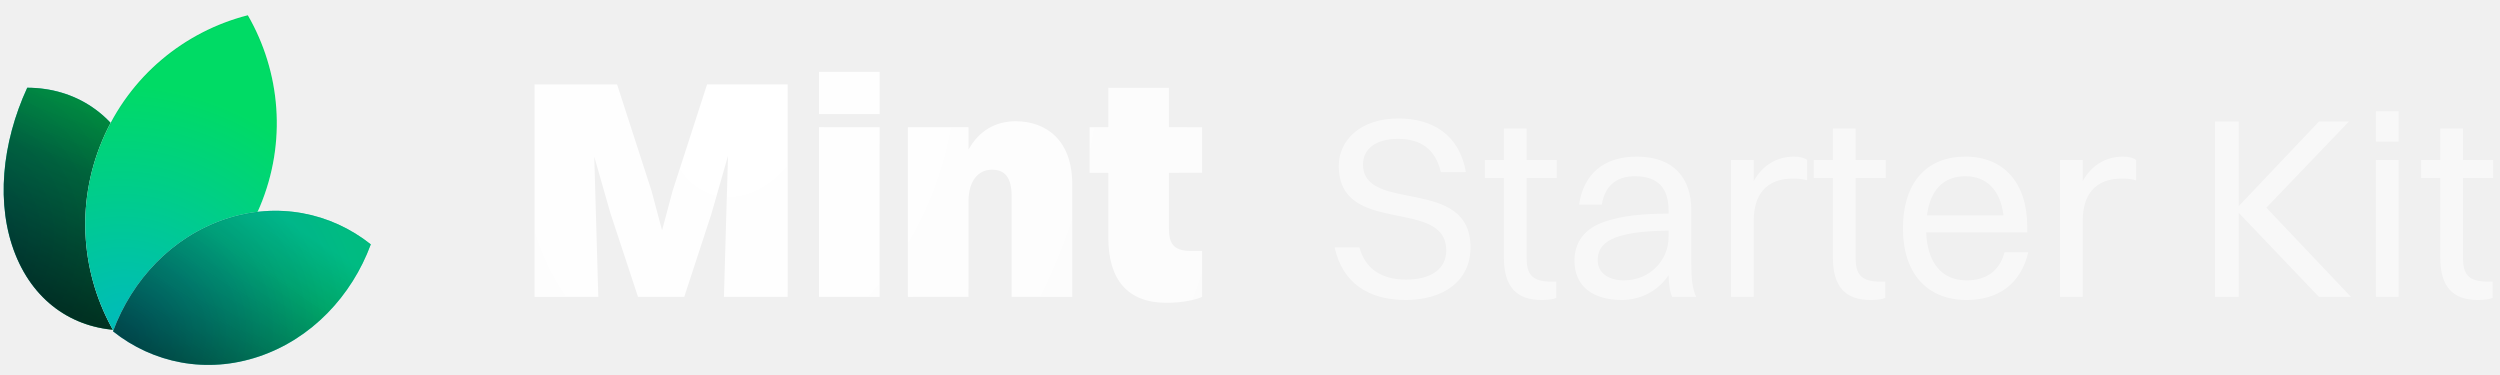
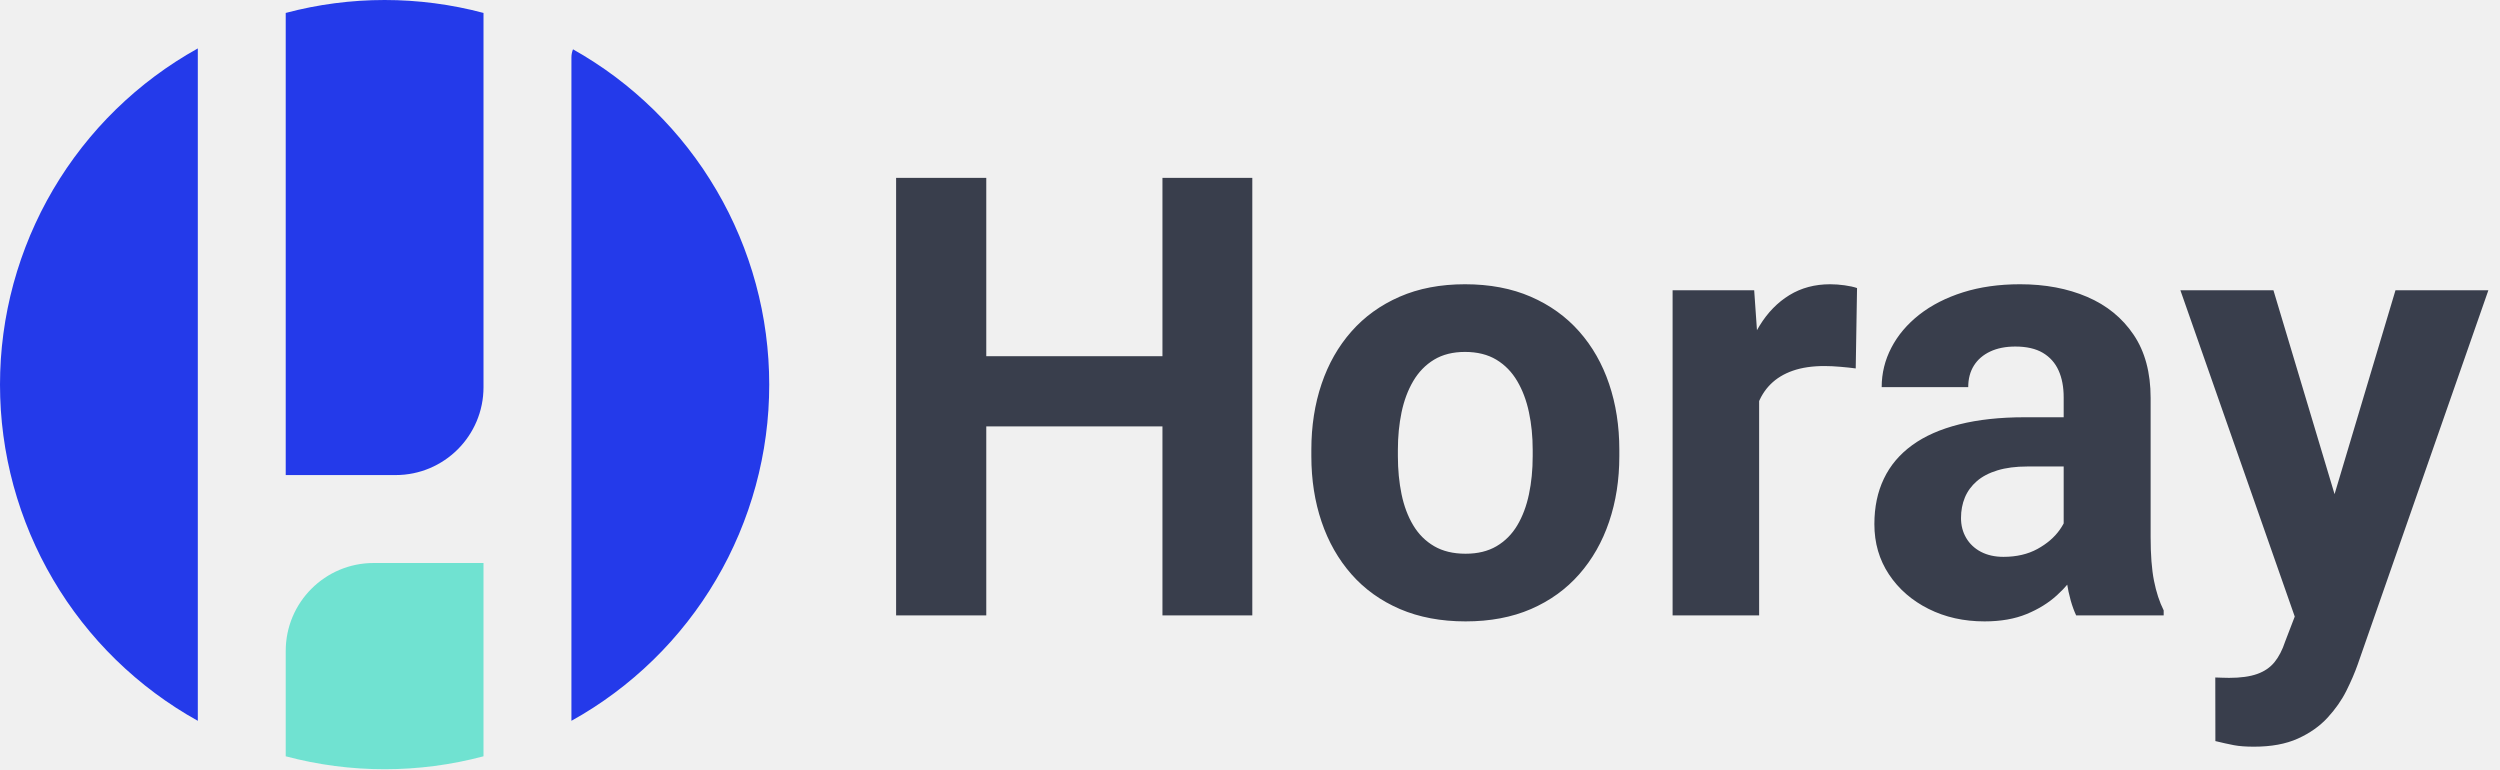
- <svg xmlns="http://www.w3.org/2000/svg" width="160" height="24" viewBox="0 0 160 24" fill="none">
-   <path d="M7.953 21.139C4.896 21.13 2.255 19.458 0.987 16.29C-0.28 13.121 0.109 9.163 1.744 5.615C4.801 5.624 7.442 7.296 8.71 10.465C9.977 13.633 9.588 17.591 7.953 21.139Z" fill="white" />
-   <path d="M7.953 21.139C4.896 21.13 2.255 19.458 0.987 16.29C-0.28 13.121 0.109 9.163 1.744 5.615C4.801 5.624 7.442 7.296 8.71 10.465C9.977 13.633 9.588 17.591 7.953 21.139Z" fill="url(#paint0_radial_115_109)" />
-   <path d="M7.953 21.139C4.896 21.13 2.255 19.458 0.987 16.29C-0.28 13.121 0.109 9.163 1.744 5.615C4.801 5.624 7.442 7.296 8.71 10.465C9.977 13.633 9.588 17.591 7.953 21.139Z" fill="black" fill-opacity="0.5" style="mix-blend-mode:hard-light" />
-   <path d="M7.953 21.139C4.896 21.13 2.255 19.458 0.987 16.29C-0.28 13.121 0.109 9.163 1.744 5.615C4.801 5.624 7.442 7.296 8.71 10.465C9.977 13.633 9.588 17.591 7.953 21.139Z" fill="url(#paint1_linear_115_109)" fill-opacity="0.5" style="mix-blend-mode:hard-light" />
-   <path d="M7.935 21.111C4.897 21.096 2.274 19.431 1.013 16.279C-0.248 13.124 0.136 9.182 1.762 5.643C4.8 5.659 7.423 7.324 8.684 10.476C9.945 13.63 9.561 17.572 7.935 21.111Z" stroke="url(#paint2_linear_115_109)" stroke-opacity="0.05" stroke-width="0.056" />
-   <path d="M7.31 21.257C11.354 20.221 14.884 17.375 16.628 13.236C18.373 9.097 17.945 4.587 15.86 0.976C11.816 2.012 8.287 4.858 6.542 8.998C4.797 13.137 5.225 17.646 7.31 21.257Z" fill="white" />
-   <path d="M7.31 21.257C11.354 20.221 14.884 17.375 16.628 13.236C18.373 9.097 17.945 4.587 15.86 0.976C11.816 2.012 8.287 4.858 6.542 8.998C4.797 13.137 5.225 17.646 7.31 21.257Z" fill="url(#paint3_radial_115_109)" />
-   <path d="M16.602 13.225C14.864 17.349 11.351 20.187 7.324 21.225C5.253 17.624 4.829 13.132 6.568 9.009C8.306 4.885 11.819 2.047 15.846 1.009C17.918 4.61 18.341 9.101 16.602 13.225Z" stroke="url(#paint4_linear_115_109)" stroke-opacity="0.05" stroke-width="0.056" />
-   <path d="M7.234 21.207C9.789 23.237 13.21 23.951 16.577 22.814C19.944 21.677 22.506 18.945 23.73 15.638C21.175 13.608 17.754 12.894 14.387 14.031C11.02 15.168 8.458 17.901 7.234 21.207Z" fill="white" />
-   <path d="M7.234 21.207C9.789 23.237 13.21 23.951 16.577 22.814C19.944 21.677 22.506 18.945 23.73 15.638C21.175 13.608 17.754 12.894 14.387 14.031C11.02 15.168 8.458 17.901 7.234 21.207Z" fill="url(#paint5_radial_115_109)" />
-   <path d="M7.234 21.207C9.789 23.237 13.21 23.951 16.577 22.814C19.944 21.677 22.506 18.945 23.73 15.638C21.175 13.608 17.754 12.894 14.387 14.031C11.02 15.168 8.458 17.901 7.234 21.207Z" fill="black" fill-opacity="0.2" style="mix-blend-mode:hard-light" />
-   <path d="M7.234 21.207C9.789 23.237 13.21 23.951 16.577 22.814C19.944 21.677 22.506 18.945 23.73 15.638C21.175 13.608 17.754 12.894 14.387 14.031C11.02 15.168 8.458 17.901 7.234 21.207Z" fill="url(#paint6_linear_115_109)" fill-opacity="0.5" style="mix-blend-mode:hard-light" />
-   <path d="M16.568 22.787C13.218 23.918 9.814 23.212 7.267 21.198C8.492 17.907 11.044 15.189 14.396 14.058C17.747 12.927 21.15 13.633 23.697 15.648C22.472 18.938 19.92 21.656 16.568 22.787Z" stroke="url(#paint7_linear_115_109)" stroke-opacity="0.05" stroke-width="0.056" />
-   <path d="M34.212 19V5.4H39.492L41.692 12.2L42.372 14.74L43.052 12.2L45.252 5.4H50.412V19H46.332L46.592 9.98L45.532 13.68L43.792 19H40.832L39.052 13.6L38.032 10.02L38.292 19H34.212ZM52.416 7.3V4.6H56.295V7.3H52.416ZM52.416 19V8.14H56.295V19H52.416ZM58.104 19V8.14H61.984V9.58C62.664 8.34 63.744 7.76 65.004 7.76C66.964 7.76 68.624 8.98 68.624 11.78V19H64.744V12.56C64.744 11.34 64.304 10.86 63.484 10.86C62.604 10.86 61.984 11.58 61.984 12.88V19H58.104ZM70.933 15.22V11.06H69.733V8.14H70.933V5.62H74.813V8.14H76.933V11.06H74.813V14.6C74.813 15.5 75.033 16.06 76.213 16.06H76.933V19C76.493 19.2 75.673 19.38 74.653 19.38C72.153 19.38 70.933 17.88 70.933 15.22Z" fill="url(#paint8_radial_115_109)" />
-   <path d="M87.232 10.519C87.232 13.687 94.112 11.229 94.112 15.832C94.112 17.994 92.364 19.198 89.971 19.198C87.562 19.198 85.912 18.093 85.417 15.832H87.001C87.364 17.169 88.371 17.895 89.987 17.895C91.671 17.895 92.561 17.152 92.561 16.03C92.561 12.598 85.681 15.155 85.681 10.618C85.681 9.001 87.034 7.582 89.509 7.582C91.671 7.582 93.403 8.621 93.816 11.014H92.215C91.868 9.529 90.912 8.886 89.476 8.886C88.057 8.886 87.232 9.529 87.232 10.519ZM96.25 16.476V11.393H95.029V10.239H96.25V8.226H97.702V10.239H99.632V11.393H97.702V16.476C97.702 17.532 98.015 18.026 99.302 18.026H99.599V19.066C99.434 19.148 99.071 19.198 98.659 19.198C97.025 19.198 96.25 18.323 96.25 16.476ZM102.516 13.093H101.064C101.345 11.162 102.615 10.024 104.76 10.024C107.103 10.024 108.242 11.393 108.242 13.44V16.888C108.242 17.895 108.324 18.521 108.555 19H107.021C106.856 18.654 106.806 18.142 106.79 17.614C106.047 18.72 104.859 19.198 103.803 19.198C101.988 19.198 100.767 18.357 100.767 16.69C100.767 15.486 101.427 14.611 102.714 14.182C103.902 13.786 105.107 13.687 106.79 13.671V13.473C106.79 12.053 106.13 11.278 104.628 11.278C103.374 11.278 102.698 11.971 102.516 13.093ZM102.252 16.657C102.252 17.465 102.929 17.944 103.952 17.944C105.569 17.944 106.79 16.674 106.79 15.172V14.759C103.061 14.793 102.252 15.585 102.252 16.657ZM110.787 19V10.239H112.239V11.591C112.833 10.519 113.774 10.024 114.83 10.024C115.176 10.024 115.49 10.107 115.655 10.239V11.542C115.407 11.46 115.094 11.427 114.747 11.427C112.998 11.427 112.239 12.515 112.239 14.1V19H110.787ZM117.305 16.476V11.393H116.084V10.239H117.305V8.226H118.757V10.239H120.688V11.393H118.757V16.476C118.757 17.532 119.071 18.026 120.358 18.026H120.655V19.066C120.49 19.148 120.127 19.198 119.714 19.198C118.081 19.198 117.305 18.323 117.305 16.476ZM129.809 16.145C129.33 18.192 127.862 19.198 125.865 19.198C123.324 19.198 121.79 17.482 121.79 14.627C121.79 11.658 123.324 10.024 125.783 10.024C128.258 10.024 129.743 11.723 129.743 14.512V14.875H123.275C123.357 16.838 124.281 17.944 125.865 17.944C127.103 17.944 127.977 17.35 128.291 16.145H129.809ZM125.783 11.278C124.38 11.278 123.539 12.152 123.324 13.786H128.225C128.027 12.169 127.152 11.278 125.783 11.278ZM131.843 19V10.239H133.295V11.591C133.889 10.519 134.829 10.024 135.885 10.024C136.232 10.024 136.545 10.107 136.71 10.239V11.542C136.463 11.46 136.149 11.427 135.803 11.427C134.054 11.427 133.295 12.515 133.295 14.1V19H131.843ZM141.763 19V7.78H143.281V13.192L148.413 7.78H150.327L145.047 13.291L150.459 19H148.413L143.281 13.621V19H141.763ZM152.06 9.067V7.12H153.512V9.067H152.06ZM152.06 19V10.239H153.512V19H152.06ZM156.178 16.476V11.393H154.957V10.239H156.178V8.226H157.63V10.239H159.56V11.393H157.63V16.476C157.63 17.532 157.943 18.026 159.23 18.026H159.527V19.066C159.362 19.148 158.999 19.198 158.587 19.198C156.953 19.198 156.178 18.323 156.178 16.476Z" fill="white" fill-opacity="0.55" />
+ <svg xmlns="http://www.w3.org/2000/svg" width="104" height="32" viewBox="0 0 104 32" fill="none">
+   <g clipPath="url(#clip0_5_30)">
+     <path d="M49.42 14.818V17.738H39.917V14.818H49.42ZM41.029 7.4V25.6H37.278V7.4H41.029ZM52.096 7.4V25.6H48.358V7.4H52.096ZM54.552 18.979V18.708C54.552 17.722 54.694 16.81 54.977 15.973C55.26 15.135 55.674 14.408 56.219 13.79C56.763 13.172 57.432 12.69 58.224 12.344C59.016 11.998 59.923 11.825 60.944 11.825C61.972 11.825 62.885 11.998 63.682 12.344C64.478 12.69 65.149 13.172 65.695 13.79C66.241 14.408 66.656 15.135 66.939 15.973C67.222 16.81 67.364 17.722 67.364 18.708V18.979C67.364 19.96 67.222 20.868 66.939 21.704C66.656 22.54 66.241 23.269 65.695 23.89C65.149 24.511 64.481 24.992 63.69 25.336C62.899 25.678 61.992 25.85 60.968 25.85C59.945 25.85 59.034 25.678 58.236 25.336C57.439 24.992 56.767 24.511 56.221 23.89C55.675 23.269 55.26 22.54 54.977 21.704C54.694 20.868 54.552 19.96 54.552 18.979ZM58.152 18.708V18.979C58.152 19.541 58.203 20.068 58.304 20.559C58.406 21.051 58.568 21.482 58.79 21.852C59.012 22.223 59.303 22.513 59.662 22.722C60.021 22.931 60.457 23.035 60.968 23.035C61.472 23.035 61.901 22.931 62.256 22.722C62.611 22.513 62.899 22.223 63.12 21.852C63.34 21.482 63.502 21.051 63.605 20.559C63.709 20.068 63.76 19.541 63.76 18.979V18.708C63.76 18.16 63.709 17.642 63.605 17.154C63.502 16.665 63.34 16.232 63.117 15.854C62.895 15.476 62.606 15.179 62.248 14.963C61.89 14.748 61.455 14.64 60.944 14.64C60.44 14.64 60.011 14.748 59.656 14.963C59.301 15.179 59.012 15.476 58.79 15.854C58.568 16.232 58.406 16.665 58.304 17.154C58.203 17.642 58.152 18.16 58.152 18.708ZM73.18 15.03V25.6H69.58V12.075H72.974L73.18 15.03ZM77.253 11.983L77.198 15.327C77.023 15.303 76.812 15.28 76.565 15.259C76.318 15.238 76.095 15.227 75.895 15.227C75.39 15.227 74.952 15.292 74.58 15.422C74.208 15.552 73.899 15.74 73.653 15.987C73.406 16.233 73.221 16.536 73.098 16.895C72.975 17.253 72.909 17.662 72.898 18.12L72.172 17.902C72.172 17.023 72.259 16.215 72.433 15.479C72.606 14.742 72.861 14.1 73.197 13.552C73.533 13.003 73.948 12.578 74.44 12.277C74.932 11.976 75.497 11.825 76.135 11.825C76.33 11.825 76.531 11.84 76.739 11.869C76.948 11.898 77.119 11.936 77.253 11.983ZM85.849 22.551V16.528C85.849 16.097 85.778 15.724 85.636 15.41C85.494 15.096 85.276 14.852 84.981 14.677C84.685 14.503 84.304 14.416 83.837 14.416C83.435 14.416 83.087 14.485 82.793 14.623C82.5 14.761 82.274 14.955 82.115 15.207C81.957 15.459 81.878 15.758 81.878 16.105H78.278C78.278 15.525 78.413 14.977 78.683 14.46C78.952 13.942 79.34 13.485 79.844 13.089C80.349 12.694 80.955 12.384 81.663 12.16C82.371 11.937 83.161 11.825 84.034 11.825C85.08 11.825 86.01 12 86.826 12.35C87.643 12.701 88.287 13.225 88.758 13.925C89.23 14.623 89.466 15.5 89.466 16.553V22.337C89.466 23.08 89.512 23.688 89.606 24.16C89.699 24.631 89.834 25.042 90.009 25.392V25.6H86.368C86.195 25.232 86.065 24.771 85.978 24.218C85.892 23.665 85.849 23.109 85.849 22.551ZM86.325 17.358L86.35 19.406H84.335C83.857 19.406 83.443 19.46 83.093 19.567C82.743 19.674 82.456 19.824 82.233 20.019C82.01 20.213 81.845 20.439 81.738 20.698C81.631 20.957 81.578 21.241 81.578 21.55C81.578 21.857 81.649 22.133 81.793 22.378C81.937 22.624 82.142 22.816 82.407 22.956C82.674 23.095 82.986 23.165 83.344 23.165C83.888 23.165 84.359 23.055 84.757 22.837C85.154 22.619 85.464 22.353 85.686 22.038C85.909 21.723 86.024 21.424 86.032 21.14L86.977 22.667C86.845 23.006 86.665 23.359 86.438 23.728C86.211 24.096 85.922 24.441 85.572 24.76C85.222 25.08 84.8 25.342 84.305 25.545C83.811 25.748 83.228 25.85 82.557 25.85C81.697 25.85 80.92 25.677 80.227 25.329C79.534 24.982 78.985 24.504 78.58 23.894C78.176 23.284 77.974 22.588 77.974 21.804C77.974 21.096 78.105 20.466 78.369 19.915C78.632 19.363 79.025 18.898 79.547 18.519C80.069 18.139 80.722 17.851 81.506 17.654C82.29 17.456 83.198 17.358 84.23 17.358H86.325ZM96.067 24.073L99.652 12.075H103.516L98.082 27.637C97.963 27.976 97.806 28.342 97.61 28.735C97.414 29.128 97.152 29.502 96.824 29.858C96.496 30.214 96.084 30.503 95.587 30.727C95.091 30.951 94.483 31.062 93.765 31.062C93.429 31.062 93.152 31.042 92.933 31C92.715 30.959 92.457 30.901 92.16 30.829L92.156 28.183C92.251 28.186 92.349 28.189 92.449 28.193C92.55 28.197 92.644 28.199 92.73 28.199C93.204 28.199 93.592 28.146 93.894 28.039C94.196 27.933 94.437 27.769 94.618 27.547C94.799 27.325 94.947 27.039 95.062 26.689L96.067 24.073ZM94.575 12.075L97.512 21.872L98.018 25.682L95.569 25.956L90.704 12.075H94.575Z" fill="#393E4C" />
+     <path fillRule="evenodd" clipRule="evenodd" d="M8.229 2.014V29.986C8.074 29.9 7.92 29.811 7.768 29.72C7.616 29.629 7.466 29.535 7.317 29.439C7.168 29.343 7.021 29.244 6.875 29.143C6.729 29.042 6.585 28.938 6.443 28.832C6.301 28.726 6.161 28.618 6.022 28.508C5.883 28.397 5.747 28.284 5.612 28.169C5.477 28.054 5.344 27.937 5.213 27.817C5.082 27.698 4.953 27.576 4.826 27.452C4.7 27.328 4.575 27.203 4.452 27.075C4.329 26.947 4.209 26.817 4.09 26.685C3.972 26.553 3.856 26.419 3.742 26.283C3.628 26.147 3.516 26.009 3.407 25.87C3.298 25.73 3.191 25.589 3.086 25.446C2.981 25.303 2.879 25.158 2.779 25.012C2.679 24.865 2.582 24.717 2.487 24.567C2.392 24.418 2.3 24.266 2.21 24.113C2.12 23.961 2.033 23.806 1.948 23.651C1.863 23.495 1.781 23.338 1.701 23.18C1.622 23.021 1.545 22.861 1.471 22.7C1.396 22.539 1.325 22.377 1.256 22.214C1.187 22.05 1.121 21.886 1.058 21.72C0.994 21.555 0.934 21.388 0.876 21.221C0.818 21.053 0.763 20.885 0.711 20.715C0.658 20.546 0.609 20.376 0.562 20.204C0.516 20.033 0.472 19.862 0.431 19.689C0.39 19.517 0.352 19.343 0.317 19.17C0.282 18.996 0.25 18.822 0.22 18.647C0.191 18.472 0.165 18.297 0.141 18.121C0.118 17.945 0.097 17.769 0.079 17.593C0.062 17.416 0.047 17.24 0.035 17.063C0.024 16.886 0.015 16.709 0.009 16.532C0.003 16.355 0 16.177 0 16C0 15.823 0.003 15.645 0.009 15.468C0.015 15.291 0.024 15.114 0.035 14.937C0.047 14.76 0.062 14.584 0.079 14.407C0.097 14.231 0.118 14.055 0.141 13.879C0.165 13.703 0.191 13.528 0.22 13.353C0.25 13.178 0.282 13.004 0.317 12.83C0.352 12.656 0.39 12.483 0.431 12.311C0.472 12.138 0.516 11.966 0.562 11.796C0.609 11.624 0.658 11.454 0.711 11.285C0.763 11.115 0.818 10.947 0.876 10.779C0.934 10.612 0.994 10.445 1.058 10.28C1.121 10.114 1.187 9.95 1.256 9.786C1.325 9.623 1.396 9.461 1.471 9.3C1.545 9.139 1.622 8.979 1.701 8.82C1.781 8.662 1.863 8.505 1.948 8.349C2.033 8.194 2.12 8.039 2.21 7.886C2.3 7.734 2.392 7.582 2.487 7.433C2.582 7.283 2.679 7.135 2.779 6.988C2.879 6.842 2.981 6.697 3.086 6.554C3.191 6.411 3.298 6.27 3.407 6.13C3.516 5.991 3.628 5.853 3.742 5.717C3.856 5.581 3.972 5.447 4.09 5.315C4.209 5.183 4.329 5.053 4.452 4.925C4.575 4.798 4.7 4.672 4.826 4.548C4.953 4.424 5.082 4.302 5.213 4.183C5.344 4.063 5.477 3.946 5.612 3.831C5.747 3.716 5.883 3.603 6.022 3.492C6.161 3.382 6.301 3.274 6.443 3.168C6.585 3.062 6.729 2.958 6.875 2.857C7.021 2.756 7.168 2.657 7.317 2.561C7.466 2.465 7.616 2.371 7.768 2.28C7.92 2.189 8.074 2.1 8.229 2.014Z" fill="#243AEA" />
+     <path fillRule="evenodd" clipRule="evenodd" d="M11.886 31.462V27.078C11.886 25.058 13.523 23.421 15.543 23.421H20.114V31.462C19.443 31.64 18.763 31.775 18.075 31.865C17.386 31.955 16.695 32 16 32C15.306 32 14.614 31.955 13.925 31.865C13.237 31.775 12.557 31.64 11.886 31.462Z" fill="#70E2D1" />
+     <path fillRule="evenodd" clipRule="evenodd" d="M20.114 0.538V16.106C20.114 18.126 18.477 19.763 16.457 19.763H11.886V0.538C12.557 0.359 13.237 0.225 13.925 0.135C14.614 0.045 15.306 0 16 0C16.695 0 17.386 0.045 18.075 0.135C18.763 0.225 19.443 0.359 20.114 0.538Z" fill="#243AEA" />
+     <path fillRule="evenodd" clipRule="evenodd" d="M23.771 29.986C23.926 29.9 24.08 29.811 24.232 29.72C24.384 29.629 24.534 29.535 24.683 29.439C24.832 29.343 24.98 29.244 25.125 29.143C25.271 29.042 25.415 28.938 25.557 28.832C25.699 28.726 25.839 28.618 25.978 28.508C26.117 28.397 26.253 28.284 26.388 28.169C26.523 28.054 26.656 27.937 26.787 27.817C26.918 27.698 27.047 27.576 27.174 27.452C27.3 27.328 27.425 27.203 27.548 27.075C27.671 26.947 27.791 26.817 27.91 26.685C28.028 26.553 28.144 26.419 28.258 26.283C28.372 26.147 28.484 26.009 28.593 25.87C28.702 25.73 28.809 25.589 28.914 25.446C29.019 25.303 29.121 25.158 29.221 25.012C29.321 24.865 29.418 24.717 29.513 24.567C29.608 24.418 29.7 24.266 29.79 24.113C29.88 23.961 29.968 23.806 30.052 23.651C30.137 23.495 30.219 23.338 30.299 23.18C30.378 23.021 30.455 22.861 30.529 22.7C30.604 22.539 30.675 22.377 30.744 22.214C30.813 22.05 30.879 21.886 30.942 21.72C31.006 21.555 31.067 21.388 31.124 21.221C31.182 21.053 31.237 20.885 31.289 20.715C31.342 20.546 31.391 20.375 31.438 20.204C31.484 20.033 31.528 19.862 31.569 19.689C31.61 19.517 31.648 19.343 31.683 19.17C31.718 18.996 31.75 18.822 31.78 18.647C31.809 18.472 31.835 18.297 31.859 18.121C31.882 17.945 31.903 17.769 31.921 17.593C31.938 17.416 31.953 17.24 31.965 17.063C31.976 16.886 31.985 16.709 31.991 16.532C31.997 16.355 32 16.177 32 16C32 15.823 31.997 15.647 31.991 15.471C31.985 15.294 31.977 15.118 31.965 14.942C31.953 14.766 31.939 14.59 31.921 14.414C31.904 14.239 31.883 14.063 31.86 13.888C31.837 13.713 31.811 13.539 31.782 13.365C31.752 13.191 31.721 13.017 31.686 12.844C31.651 12.671 31.613 12.499 31.573 12.327C31.532 12.155 31.489 11.984 31.443 11.814C31.396 11.643 31.348 11.474 31.296 11.305C31.244 11.136 31.189 10.969 31.132 10.802C31.075 10.635 31.015 10.469 30.952 10.304C30.889 10.139 30.823 9.975 30.755 9.812C30.687 9.649 30.616 9.488 30.542 9.327C30.469 9.167 30.392 9.008 30.314 8.85C30.235 8.692 30.153 8.535 30.069 8.38C29.985 8.225 29.898 8.071 29.809 7.919C29.72 7.767 29.629 7.616 29.534 7.467C29.44 7.317 29.344 7.17 29.245 7.023C29.146 6.877 29.044 6.733 28.94 6.59C28.837 6.447 28.73 6.306 28.622 6.167C28.514 6.028 28.403 5.891 28.29 5.755C28.177 5.619 28.062 5.486 27.944 5.354C27.827 5.222 27.707 5.092 27.585 4.965C27.464 4.837 27.34 4.711 27.214 4.587C27.088 4.464 26.96 4.342 26.83 4.223C26.7 4.103 26.568 3.986 26.435 3.871C26.301 3.756 26.165 3.643 26.028 3.532C25.89 3.422 25.751 3.313 25.61 3.207C25.468 3.101 25.326 2.998 25.181 2.896C25.037 2.795 24.89 2.696 24.742 2.6C24.595 2.503 24.445 2.409 24.294 2.318C24.143 2.226 23.991 2.137 23.837 2.051C23.795 2.156 23.771 2.271 23.771 2.392V29.986Z" fill="#243AEA" />
+   </g>
  <defs>
-     <radialGradient id="paint0_radial_115_109" cx="0" cy="0" r="1" gradientUnits="userSpaceOnUse" gradientTransform="translate(-3.00503 15.023) rotate(-10.029) scale(17.9572 17.784)">
-       <stop stop-color="#00B0BB" />
-       <stop offset="1" stop-color="#00DB65" />
-     </radialGradient>
-     <linearGradient id="paint1_linear_115_109" x1="7.39" y1="4.813" x2="1.63" y2="18.689" gradientUnits="userSpaceOnUse">
-       <stop stop-color="#18E299" />
-       <stop offset="1" />
-     </linearGradient>
-     <linearGradient id="paint2_linear_115_109" x1="7.948" y1="8.016" x2="1.761" y2="18.746" gradientUnits="userSpaceOnUse">
-       <stop />
-       <stop offset="1" stop-opacity="0" />
-     </linearGradient>
-     <radialGradient id="paint3_radial_115_109" cx="0" cy="0" r="1" gradientUnits="userSpaceOnUse" gradientTransform="translate(8.11404 20.8822) rotate(-75.7542) scale(21.6246 23.7772)">
-       <stop stop-color="#00BBBB" />
-       <stop offset="0.713" stop-color="#00DB65" />
-     </radialGradient>
-     <linearGradient id="paint4_linear_115_109" x1="7.602" y1="5.871" x2="15.556" y2="16.372" gradientUnits="userSpaceOnUse">
-       <stop />
-       <stop offset="1" stop-opacity="0" />
-     </linearGradient>
-     <radialGradient id="paint5_radial_115_109" cx="0" cy="0" r="1" gradientUnits="userSpaceOnUse" gradientTransform="translate(7.84537 21.5181) rotate(-20.3525) scale(18.5603 17.32)">
-       <stop stop-color="#00B0BB" />
-       <stop offset="1" stop-color="#00DB65" />
-     </radialGradient>
-     <linearGradient id="paint6_linear_115_109" x1="16.808" y1="13.007" x2="10.041" y2="22.994" gradientUnits="userSpaceOnUse">
-       <stop stop-color="#00B1BC" />
-       <stop offset="1" />
-     </linearGradient>
-     <linearGradient id="paint7_linear_115_109" x1="16.808" y1="13.007" x2="14.169" y2="23.841" gradientUnits="userSpaceOnUse">
-       <stop />
-       <stop offset="1" stop-opacity="0" />
-     </linearGradient>
-     <radialGradient id="paint8_radial_115_109" cx="0" cy="0" r="1" gradientUnits="userSpaceOnUse" gradientTransform="translate(47.2781 7) rotate(19.0047) scale(67.5582 85.7506)">
-       <stop stop-color="white" />
-       <stop offset="1" stop-color="white" stop-opacity="0.5" />
-     </radialGradient>
+     <clipPath id="clip0_5_30">
+       <rect width="103.771" height="32" fill="white" />
+     </clipPath>
  </defs>
</svg>
